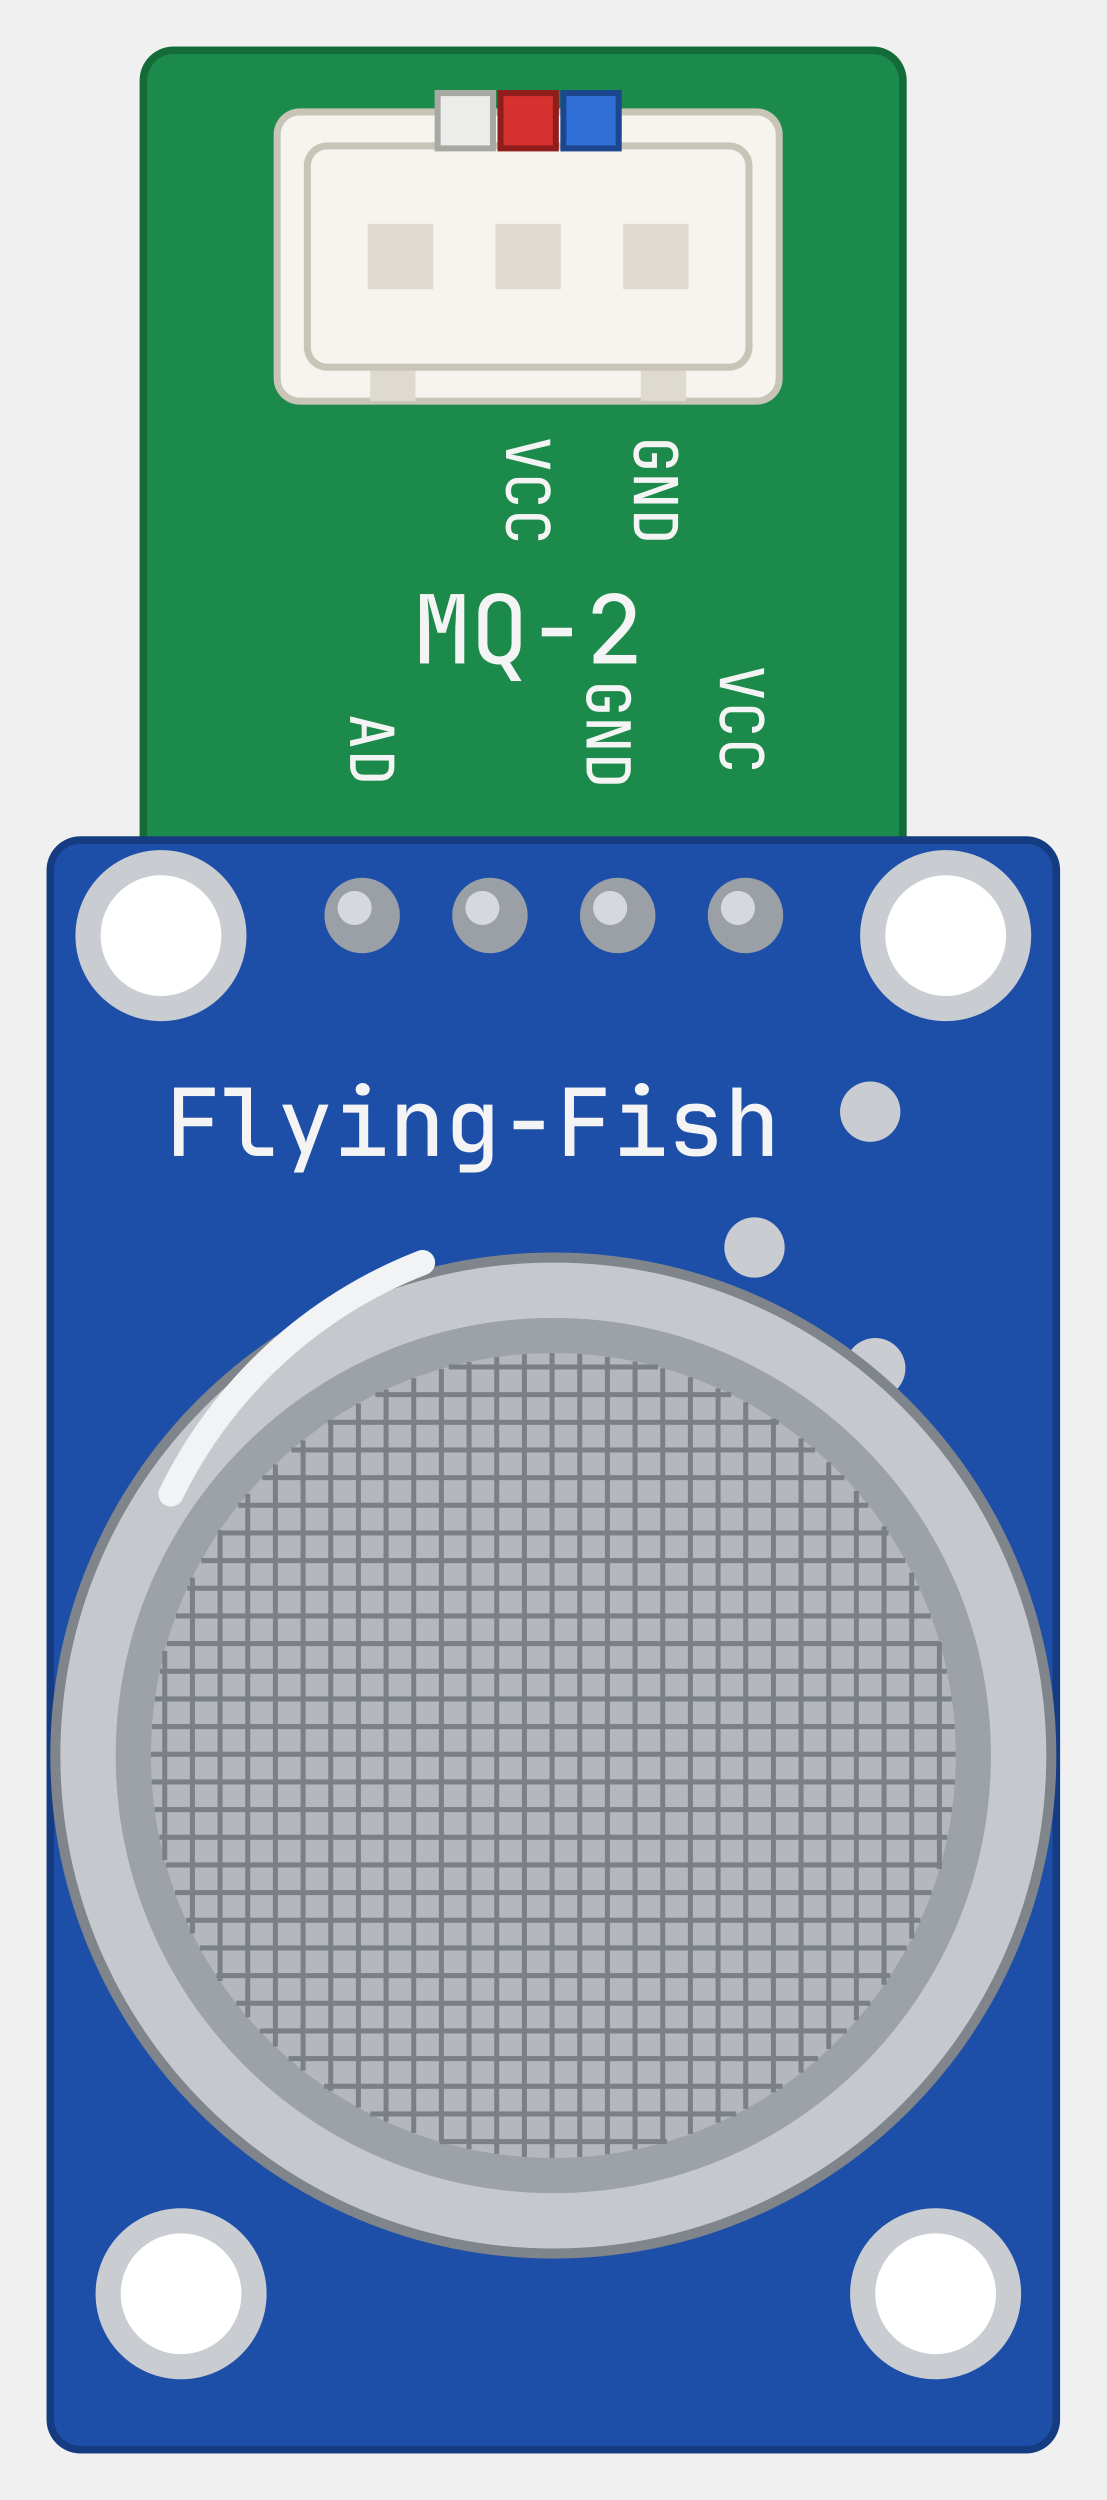
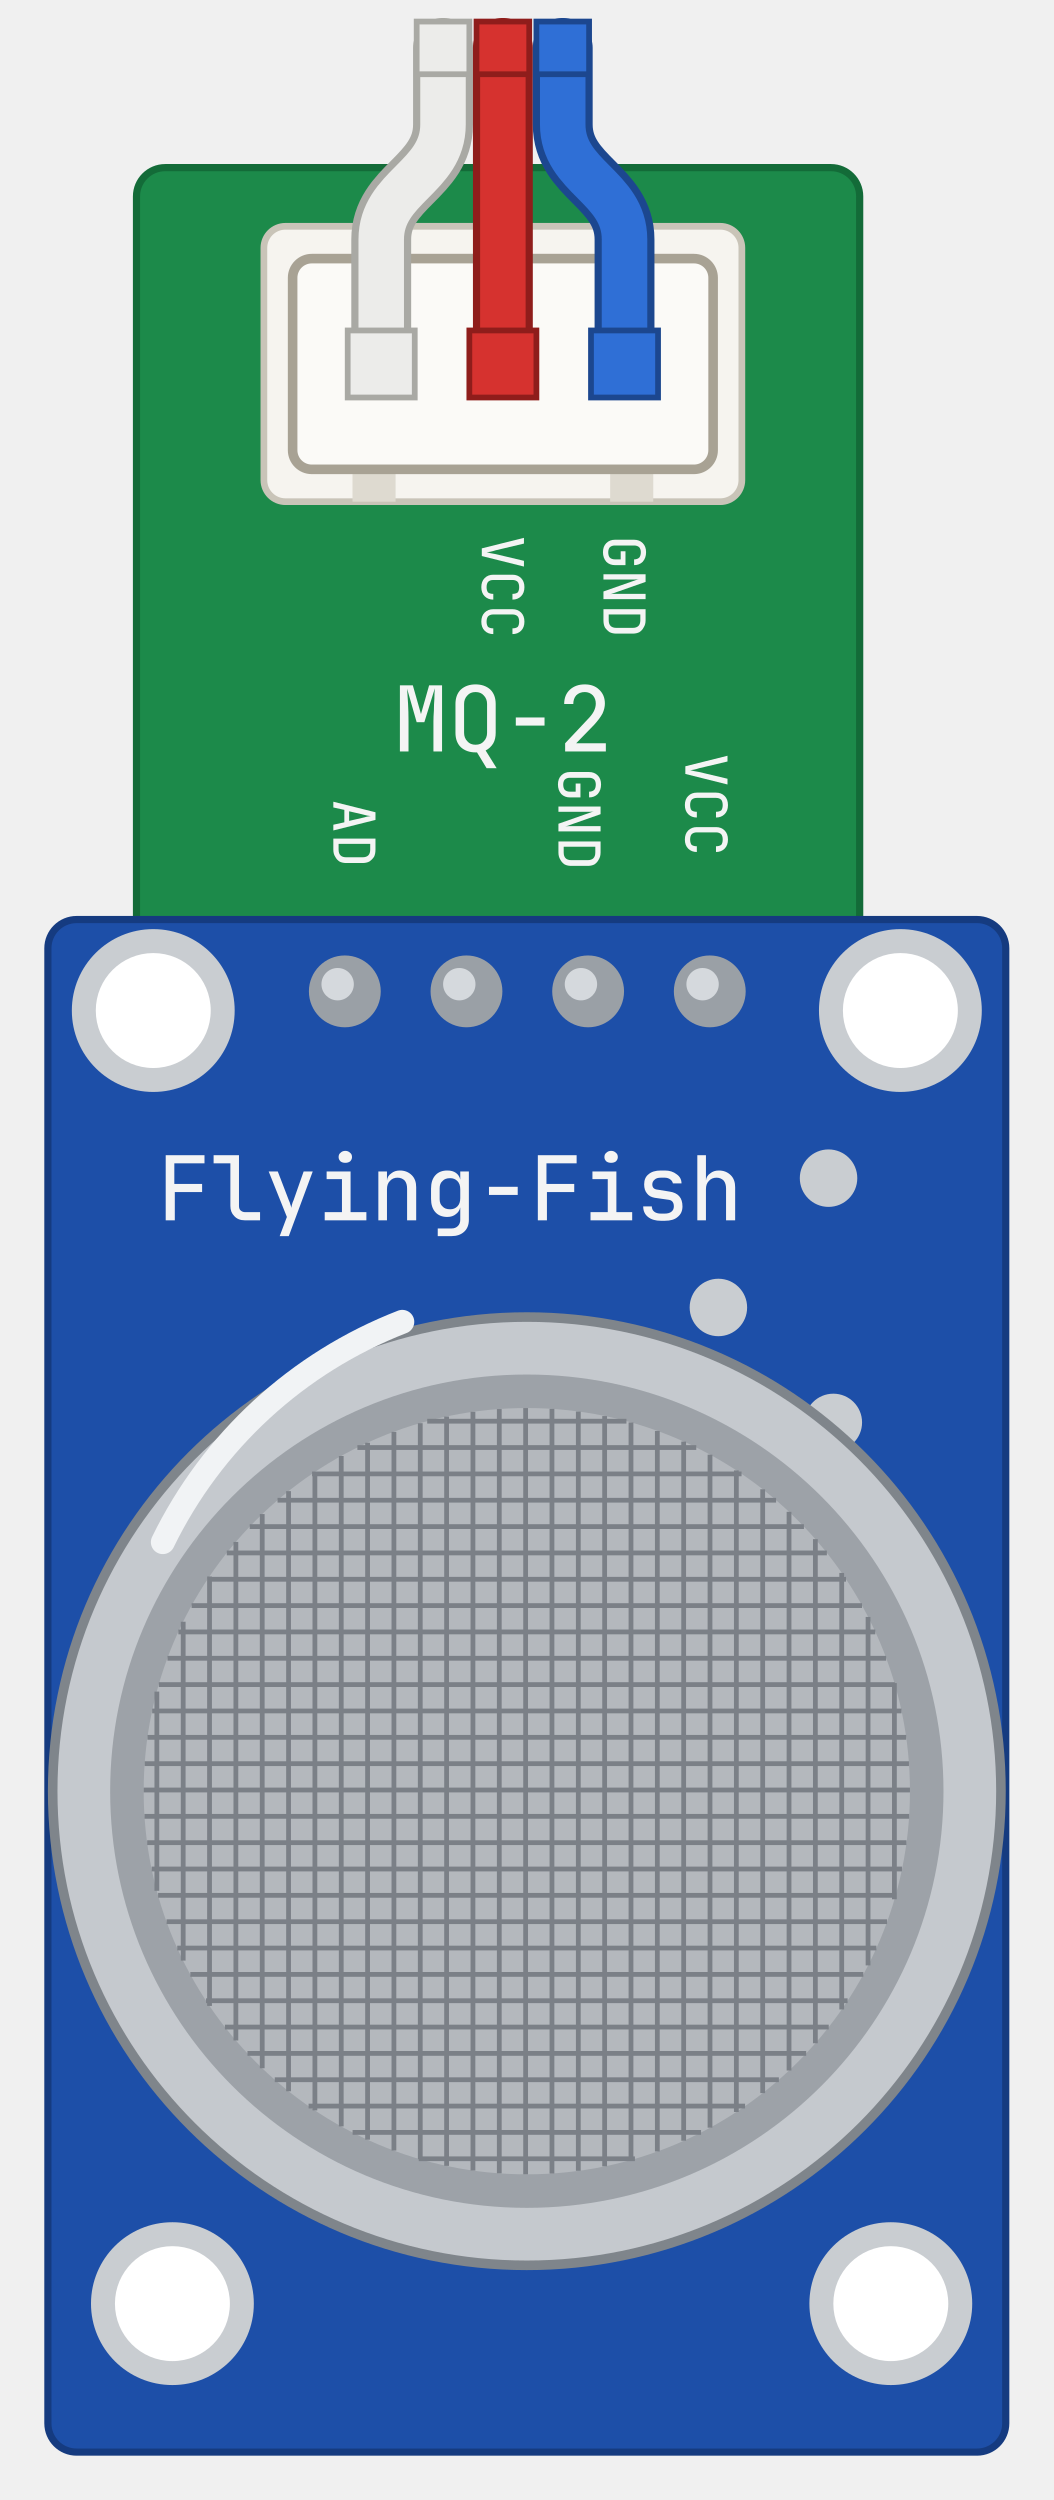
- <svg xmlns="http://www.w3.org/2000/svg" version="1.1" width="22mm" height="49.7mm" viewBox="0 0 22 49.7">
+ <svg xmlns="http://www.w3.org/2000/svg" version="1.1" width="22mm" height="52.2mm" viewBox="0 0 22 52.2">
  <g id="breadboard">
-     <g transform="translate(-99.5,-57.1)">
-       <g transform="translate(99.5,57.1)">
+     <g transform="translate(-102.8,-54.6)">
+       <g transform="translate(102.8,57.1)">
        <rect x="2.85" y="1" width="15.1" height="16.3" fill="#1c8a4a" rx="0.6" stroke="#136b38" stroke-width="0.15" />
        <rect x="5.51" y="2.225" width="9.98" height="5.75" fill="#f6f4ef" rx="0.45" stroke="#c9c4b8" stroke-width="0.14" />
        <rect x="6.69" y="2.375" width="2.54" height="5.45" fill="#f6f4ef" />
        <rect x="9.23" y="2.375" width="2.54" height="5.45" fill="#f6f4ef" />
        <rect x="11.77" y="2.375" width="2.54" height="5.45" fill="#f6f4ef" />
        <rect x="6.36" y="3.125" width="8.28" height="3.45" fill="#dedad0" rx="0.25" />
        <rect x="7.36" y="6.875" width="0.9" height="1.1" fill="#dedad0" />
        <rect x="12.74" y="6.875" width="0.9" height="1.1" fill="#dedad0" />
        <rect x="7.59" y="4.48" width="0.74" height="0.74" fill="#9aa0a6" stroke="#6c7278" stroke-width="0.1" />
        <rect x="10.13" y="4.48" width="0.74" height="0.74" fill="#9aa0a6" stroke="#6c7278" stroke-width="0.1" />
        <rect x="12.67" y="4.48" width="0.74" height="0.74" fill="#9aa0a6" stroke="#6c7278" stroke-width="0.1" />
        <path d="M10.06 8.95 10.94 8.73V8.85L10.35 8.99Q10.29 9.01 10.24 9.02Q10.19 9.03 10.16 9.03Q10.19 9.04 10.24 9.05Q10.29 9.06 10.35 9.07L10.94 9.21V9.33L10.06 9.11ZM10.05 9.76Q10.05 9.64 10.12 9.57Q10.19 9.5 10.3 9.5H10.7Q10.81 9.5 10.88 9.57Q10.95 9.64 10.95 9.76Q10.95 9.88 10.88 9.95Q10.81 10.02 10.7 10.02V9.9Q10.77 9.9 10.81 9.87Q10.84 9.83 10.84 9.76Q10.84 9.69 10.81 9.65Q10.77 9.61 10.7 9.61H10.3Q10.23 9.61 10.19 9.65Q10.16 9.69 10.16 9.76Q10.16 9.83 10.19 9.87Q10.23 9.9 10.3 9.9V10.02Q10.19 10.02 10.12 9.95Q10.05 9.88 10.05 9.76ZM10.05 10.48Q10.05 10.36 10.12 10.29Q10.19 10.22 10.3 10.22H10.7Q10.81 10.22 10.88 10.29Q10.95 10.36 10.95 10.48Q10.95 10.6 10.88 10.67Q10.81 10.74 10.7 10.74V10.62Q10.77 10.62 10.81 10.59Q10.84 10.55 10.84 10.48Q10.84 10.41 10.81 10.37Q10.77 10.33 10.7 10.33H10.3Q10.23 10.33 10.19 10.37Q10.16 10.41 10.16 10.48Q10.16 10.55 10.19 10.59Q10.23 10.62 10.3 10.62V10.74Q10.19 10.74 10.12 10.67Q10.05 10.6 10.05 10.48Z" fill="#f4f4f4" />
        <path d="M12.59 9.03Q12.59 8.91 12.66 8.84Q12.73 8.77 12.84 8.77H13.24Q13.35 8.77 13.42 8.84Q13.49 8.91 13.49 9.03Q13.49 9.15 13.42 9.23Q13.35 9.3 13.24 9.3V9.18Q13.31 9.18 13.35 9.14Q13.38 9.1 13.38 9.03Q13.38 8.97 13.35 8.93Q13.31 8.89 13.24 8.89H12.84Q12.77 8.89 12.73 8.93Q12.7 8.97 12.7 9.03Q12.7 9.1 12.73 9.14Q12.77 9.18 12.84 9.18H12.96V9.01H13.06V9.3H12.84Q12.73 9.3 12.66 9.23Q12.59 9.15 12.59 9.03ZM12.6 9.49H13.48V9.65L12.74 9.91Q12.77 9.9 12.82 9.9Q12.86 9.9 12.91 9.9Q12.96 9.9 13.01 9.9H13.48V10.01H12.6V9.85L13.34 9.59Q13.31 9.6 13.26 9.6Q13.22 9.6 13.17 9.6Q13.12 9.6 13.08 9.6H12.6ZM12.6 10.22H13.48V10.45Q13.48 10.54 13.44 10.6Q13.41 10.66 13.35 10.7Q13.29 10.73 13.21 10.73H12.87Q12.79 10.73 12.73 10.7Q12.67 10.66 12.63 10.6Q12.6 10.54 12.6 10.45ZM12.71 10.33V10.45Q12.71 10.53 12.75 10.57Q12.79 10.61 12.87 10.61H13.21Q13.29 10.61 13.33 10.57Q13.37 10.53 13.37 10.45V10.33Z" fill="#f4f4f4" />
        <path d="M8.35 13.19V11.81H8.62L8.79 12.41L8.96 11.81H9.23V13.19H9.05V12.56Q9.05 12.46 9.06 12.33Q9.06 12.21 9.07 12.09Q9.07 11.97 9.08 11.87L8.86 12.58H8.7L8.5 11.88Q8.51 12.02 8.52 12.19Q8.53 12.36 8.53 12.56V13.19ZM10.16 13.54 9.96 13.21Q9.95 13.21 9.95 13.21Q9.94 13.21 9.93 13.21Q9.74 13.21 9.62 13.1Q9.51 12.99 9.51 12.8V12.2Q9.51 12.01 9.62 11.9Q9.74 11.79 9.93 11.79Q10.12 11.79 10.24 11.9Q10.35 12.01 10.35 12.2V12.8Q10.35 12.93 10.3 13.02Q10.24 13.12 10.14 13.17L10.37 13.54ZM9.93 13.05Q10.04 13.05 10.1 12.98Q10.17 12.91 10.17 12.8V12.2Q10.17 12.09 10.1 12.02Q10.04 11.95 9.93 11.95Q9.82 11.95 9.76 12.02Q9.69 12.09 9.69 12.2V12.8Q9.69 12.91 9.76 12.98Q9.82 13.05 9.93 13.05ZM10.77 12.65V12.48H11.37V12.65ZM11.8 13.19V13.02L12.27 12.52Q12.36 12.43 12.4 12.35Q12.44 12.27 12.44 12.19Q12.44 12.09 12.38 12.02Q12.31 11.95 12.21 11.95Q12.1 11.95 12.03 12.02Q11.97 12.09 11.97 12.2H11.78Q11.78 12.01 11.9 11.9Q12.02 11.79 12.21 11.79Q12.4 11.79 12.51 11.9Q12.63 12.01 12.63 12.19Q12.63 12.29 12.58 12.4Q12.52 12.51 12.4 12.64L12.03 13.02H12.65V13.19Z" fill="#f4f4f4" />
        <path d="M6.96 14.24 7.84 14.46V14.62L6.96 14.84V14.72L7.19 14.67V14.41L6.96 14.36ZM7.29 14.44 7.29 14.64 7.55 14.58Q7.62 14.56 7.67 14.55Q7.72 14.54 7.74 14.54Q7.72 14.54 7.67 14.53Q7.62 14.52 7.55 14.5ZM6.96 15.01H7.84V15.24Q7.84 15.33 7.81 15.39Q7.77 15.45 7.71 15.49Q7.65 15.52 7.57 15.52H7.23Q7.15 15.52 7.09 15.49Q7.03 15.45 7 15.39Q6.96 15.33 6.96 15.24ZM7.07 15.12V15.24Q7.07 15.32 7.11 15.36Q7.15 15.4 7.23 15.4H7.57Q7.65 15.4 7.69 15.36Q7.73 15.32 7.73 15.24V15.12Z" fill="#f4f4f4" />
        <path d="M11.65 13.88Q11.65 13.76 11.72 13.69Q11.79 13.62 11.9 13.62H12.3Q12.41 13.62 12.48 13.69Q12.55 13.76 12.55 13.88Q12.55 14 12.48 14.08Q12.41 14.15 12.3 14.15V14.03Q12.37 14.03 12.41 13.99Q12.44 13.95 12.44 13.88Q12.44 13.82 12.41 13.78Q12.37 13.74 12.3 13.74H11.9Q11.83 13.74 11.79 13.78Q11.76 13.82 11.76 13.88Q11.76 13.95 11.79 13.99Q11.83 14.03 11.9 14.03H12.02V13.86H12.12V14.15H11.9Q11.79 14.15 11.72 14.08Q11.65 14 11.65 13.88ZM11.66 14.34H12.54V14.5L11.8 14.76Q11.83 14.75 11.88 14.75Q11.92 14.75 11.97 14.75Q12.02 14.75 12.07 14.75H12.54V14.86H11.66V14.7L12.4 14.44Q12.37 14.45 12.32 14.45Q12.28 14.45 12.23 14.45Q12.18 14.45 12.14 14.45H11.66ZM11.66 15.07H12.54V15.3Q12.54 15.39 12.5 15.45Q12.47 15.51 12.41 15.55Q12.35 15.58 12.27 15.58H11.93Q11.85 15.58 11.79 15.55Q11.73 15.51 11.7 15.45Q11.66 15.39 11.66 15.3ZM11.77 15.18V15.3Q11.77 15.38 11.81 15.42Q11.85 15.46 11.93 15.46H12.27Q12.35 15.46 12.39 15.42Q12.43 15.38 12.43 15.3V15.18Z" fill="#f4f4f4" />
        <path d="M14.31 13.5 15.19 13.28V13.4L14.6 13.54Q14.54 13.56 14.49 13.57Q14.44 13.58 14.41 13.58Q14.44 13.59 14.49 13.6Q14.54 13.61 14.6 13.62L15.19 13.76V13.88L14.31 13.66ZM14.3 14.31Q14.3 14.19 14.37 14.12Q14.44 14.05 14.55 14.05H14.95Q15.06 14.05 15.13 14.12Q15.2 14.19 15.2 14.31Q15.2 14.43 15.13 14.5Q15.06 14.57 14.95 14.57V14.45Q15.02 14.45 15.06 14.42Q15.09 14.38 15.09 14.31Q15.09 14.24 15.06 14.2Q15.02 14.16 14.95 14.16H14.55Q14.48 14.16 14.44 14.2Q14.41 14.24 14.41 14.31Q14.41 14.38 14.44 14.42Q14.48 14.45 14.55 14.45V14.57Q14.44 14.57 14.37 14.5Q14.3 14.43 14.3 14.31ZM14.3 15.03Q14.3 14.91 14.37 14.84Q14.44 14.77 14.55 14.77H14.95Q15.06 14.77 15.13 14.84Q15.2 14.91 15.2 15.03Q15.2 15.15 15.13 15.22Q15.06 15.29 14.95 15.29V15.17Q15.02 15.17 15.06 15.14Q15.09 15.1 15.09 15.03Q15.09 14.96 15.06 14.92Q15.02 14.88 14.95 14.88H14.55Q14.48 14.88 14.44 14.92Q14.41 14.96 14.41 15.03Q14.41 15.1 14.44 15.14Q14.48 15.17 14.55 15.17V15.29Q14.44 15.29 14.37 15.22Q14.3 15.15 14.3 15.03Z" fill="#f4f4f4" />
        <rect x="1" y="16.7" width="20" height="32" fill="#1d4fa8" rx="0.6" stroke="#153b80" stroke-width="0.15" />
        <circle cx="3.2" cy="18.6" r="1.7" fill="#c9cdd1" />
        <circle cx="3.2" cy="18.6" r="1.2" fill="#ffffff" />
        <circle cx="18.8" cy="18.6" r="1.7" fill="#c9cdd1" />
        <circle cx="18.8" cy="18.6" r="1.2" fill="#ffffff" />
        <circle cx="3.6" cy="45.6" r="1.7" fill="#c9cdd1" />
        <circle cx="3.6" cy="45.6" r="1.2" fill="#ffffff" />
        <circle cx="18.6" cy="45.6" r="1.7" fill="#c9cdd1" />
        <circle cx="18.6" cy="45.6" r="1.2" fill="#ffffff" />
        <circle cx="7.2" cy="18.2" r="0.75" fill="#9aa0a6" />
        <circle cx="7.05" cy="18.05" r="0.338" fill="#d5d9dd" />
        <circle cx="9.74" cy="18.2" r="0.75" fill="#9aa0a6" />
        <circle cx="9.59" cy="18.05" r="0.338" fill="#d5d9dd" />
        <circle cx="12.28" cy="18.2" r="0.75" fill="#9aa0a6" />
        <circle cx="12.13" cy="18.05" r="0.338" fill="#d5d9dd" />
        <circle cx="14.82" cy="18.2" r="0.75" fill="#9aa0a6" />
        <circle cx="14.67" cy="18.05" r="0.338" fill="#d5d9dd" />
        <path d="M3.46 22.98V21.62H4.27V21.79H3.64V22.22H4.22V22.39H3.65V22.98ZM5.11 22.98Q4.97 22.98 4.89 22.89Q4.81 22.81 4.81 22.68V21.79H4.46V21.62H4.99V22.68Q4.99 22.74 5.02 22.77Q5.06 22.81 5.12 22.81H5.43V22.98ZM5.84 23.31 5.99 22.91 5.61 21.96H5.8L6.03 22.56Q6.05 22.6 6.06 22.64Q6.08 22.69 6.08 22.72Q6.09 22.69 6.1 22.64Q6.11 22.6 6.13 22.56L6.34 21.96H6.53L6.03 23.31ZM6.78 22.98V22.81H7.14V22.12H6.82V21.96H7.32V22.81H7.65V22.98ZM7.21 21.78Q7.15 21.78 7.11 21.75Q7.07 21.71 7.07 21.66Q7.07 21.6 7.11 21.57Q7.15 21.53 7.21 21.53Q7.27 21.53 7.31 21.57Q7.35 21.6 7.35 21.66Q7.35 21.71 7.31 21.75Q7.27 21.78 7.21 21.78ZM7.9 22.98V21.96H8.08V22.15H8.08Q8.09 22.05 8.17 22Q8.24 21.94 8.35 21.94Q8.5 21.94 8.6 22.04Q8.69 22.13 8.69 22.29V22.98H8.5V22.32Q8.5 22.21 8.45 22.15Q8.39 22.09 8.3 22.09Q8.2 22.09 8.14 22.16Q8.08 22.22 8.08 22.33V22.98ZM9.14 23.31V23.15H9.43Q9.51 23.15 9.56 23.1Q9.61 23.05 9.61 22.97V22.88L9.61 22.71H9.61Q9.59 22.8 9.52 22.85Q9.45 22.91 9.34 22.91Q9.18 22.91 9.09 22.81Q9 22.71 9 22.53V22.32Q9 22.14 9.09 22.04Q9.18 21.94 9.34 21.94Q9.45 21.94 9.52 21.99Q9.59 22.04 9.61 22.13H9.61V21.96H9.79V22.97Q9.79 23.13 9.69 23.22Q9.59 23.31 9.43 23.31ZM9.4 22.75Q9.49 22.75 9.55 22.69Q9.61 22.63 9.61 22.52V22.33Q9.61 22.22 9.55 22.16Q9.49 22.1 9.4 22.1Q9.29 22.1 9.24 22.16Q9.18 22.21 9.18 22.31V22.54Q9.18 22.64 9.24 22.69Q9.29 22.75 9.4 22.75ZM10.21 22.45V22.28H10.81V22.45ZM11.23 22.98V21.62H12.04V21.79H11.41V22.22H11.99V22.39H11.42V22.98ZM12.33 22.98V22.81H12.69V22.12H12.37V21.96H12.87V22.81H13.2V22.98ZM12.76 21.78Q12.7 21.78 12.66 21.75Q12.62 21.71 12.62 21.66Q12.62 21.6 12.66 21.57Q12.7 21.53 12.76 21.53Q12.82 21.53 12.86 21.57Q12.9 21.6 12.9 21.66Q12.9 21.71 12.86 21.75Q12.82 21.78 12.76 21.78ZM13.8 22.99Q13.63 22.99 13.53 22.91Q13.43 22.83 13.43 22.69H13.61Q13.61 22.76 13.66 22.8Q13.71 22.84 13.8 22.84H13.88Q13.97 22.84 14.02 22.8Q14.07 22.76 14.07 22.69Q14.07 22.56 13.95 22.55L13.67 22.51Q13.56 22.49 13.51 22.42Q13.45 22.35 13.45 22.23Q13.45 22.09 13.54 22.02Q13.63 21.94 13.8 21.94H13.88Q14.03 21.94 14.13 22.02Q14.23 22.09 14.23 22.21H14.05Q14.04 22.16 14 22.13Q13.95 22.09 13.88 22.09H13.8Q13.71 22.09 13.67 22.13Q13.62 22.17 13.62 22.23Q13.62 22.33 13.73 22.34L13.98 22.38Q14.25 22.42 14.25 22.69Q14.25 22.83 14.15 22.91Q14.06 22.99 13.88 22.99ZM14.56 22.98V21.62H14.74V21.96L14.74 22.15H14.74Q14.75 22.05 14.83 22Q14.9 21.94 15.01 21.94Q15.16 21.94 15.26 22.04Q15.35 22.13 15.35 22.29V22.98H15.16V22.32Q15.16 22.21 15.11 22.15Q15.05 22.09 14.96 22.09Q14.86 22.09 14.8 22.16Q14.74 22.22 14.74 22.33V22.98Z" fill="#f4f4f4" />
        <circle cx="17.3" cy="22.1" r="0.6" fill="#c9cdd1" />
        <circle cx="15" cy="24.8" r="0.6" fill="#c9cdd1" />
        <circle cx="17.4" cy="27.2" r="0.6" fill="#c9cdd1" />
        <circle cx="11" cy="34.9" r="9.9" fill="#c5c9ce" stroke="#7f858b" stroke-width="0.2" />
        <circle cx="11" cy="34.9" r="8.7" fill="#9da2a8" />
        <circle cx="11" cy="34.9" r="8" fill="#b4b8bd" />
        <path d="M8.92 27.175H13.08M3.275 32.82V36.98M7.462 27.725H14.538M3.825 31.362V38.438M6.516 28.275H15.484M4.375 30.416V39.384M5.795 28.825H16.205M4.925 29.695V40.105M5.214 29.375H16.786M5.475 29.114V40.686M4.735 29.925H17.265M6.025 28.635V41.165M4.335 30.475H17.665M6.575 28.235V41.565M4.001 31.025H17.999M7.125 27.901V41.899M3.724 31.575H18.276M7.675 27.624V42.176M3.497 32.125H18.503M8.225 27.397V42.403M3.316 32.675H18.684M8.775 27.216V42.584M3.177 33.225H18.823M9.325 27.077V42.723M3.079 33.775H18.921M9.875 26.979V42.821M3.021 34.325H18.979M10.425 26.921V42.879M3 34.875H19M10.975 26.9V42.9M3.017 35.425H18.983M11.525 26.917V42.883M3.073 35.975H18.927M12.075 26.973V42.827M3.167 36.525H18.833M12.625 27.067V42.733M3.301 37.075H18.699M13.175 27.201V42.599M3.478 37.625H18.522M13.725 27.378V42.422M3.701 38.175H18.299M14.275 27.601V42.199M3.974 38.725H18.026M14.825 27.874V41.926M4.302 39.275H17.698M15.375 28.202V41.598M4.696 39.825H17.304M15.925 28.596V41.204M5.167 40.375H16.833M16.475 29.067V40.733M5.737 40.925H16.263M17.025 29.637V40.163M6.443 41.475H15.557M17.575 30.343V39.457M7.362 42.025H14.638M18.125 31.262V38.538M8.743 42.575H13.257M18.675 32.643V37.157" fill="none" stroke="#7b8087" stroke-width="0.1" stroke-linecap="butt" stroke-linejoin="round" />
        <path d="M3.4 29.7a9.3 9.3 0 0 1 5.0 -4.6" fill="none" stroke="#f1f3f5" stroke-width="0.5" stroke-linecap="round" stroke-linejoin="round" />
      </g>
-       <g transform="translate(99.5,57.1)">
-         <rect x="6.11" y="2.9" width="8.78" height="4.4" fill="#f6f4ef" rx="0.4" stroke="#c9c4b8" stroke-width="0.14" />
-         <rect x="7.31" y="4.45" width="1.3" height="1.3" fill="#dedad0" />
-         <rect x="9.85" y="4.45" width="1.3" height="1.3" fill="#dedad0" />
-         <rect x="12.39" y="4.45" width="1.3" height="1.3" fill="#dedad0" />
-       </g>
-       <rect x="108.2" y="58.95" width="1.1" height="1.1" fill="#ececea" stroke="#a9a9a4" stroke-width="0.12" id="connector1pin" />
-       <rect x="109.45" y="58.95" width="1.1" height="1.1" fill="#d6322f" stroke="#8f1d1b" stroke-width="0.12" id="connector2pin" />
-       <rect x="110.7" y="58.95" width="1.1" height="1.1" fill="#2f6fd6" stroke="#1c478f" stroke-width="0.12" id="connector0pin" />
+       <rect x="108.91" y="60" width="8.78" height="4.4" fill="#fbfaf7" rx="0.4" stroke="#a8a294" stroke-width="0.2" />
+       <path d="M110.76 62.2L110.76 59.6C110.76 58.5 112.05 58.3 112.05 57.2L112.05 55.6" fill="none" stroke="#a9a9a4" stroke-width="1.25" stroke-linecap="round" stroke-linejoin="round" />
+       <path d="M110.76 62.2L110.76 59.6C110.76 58.5 112.05 58.3 112.05 57.2L112.05 55.6" fill="none" stroke="#ececea" stroke-width="0.95" stroke-linecap="round" stroke-linejoin="round" />
+       <path d="M113.3 62.2L113.3 59.6C113.3 58.5 113.3 58.3 113.3 57.2L113.3 55.6" fill="none" stroke="#8f1d1b" stroke-width="1.25" stroke-linecap="round" stroke-linejoin="round" />
+       <path d="M113.3 62.2L113.3 59.6C113.3 58.5 113.3 58.3 113.3 57.2L113.3 55.6" fill="none" stroke="#d6322f" stroke-width="0.95" stroke-linecap="round" stroke-linejoin="round" />
+       <path d="M115.84 62.2L115.84 59.6C115.84 58.5 114.55 58.3 114.55 57.2L114.55 55.6" fill="none" stroke="#1c478f" stroke-width="1.25" stroke-linecap="round" stroke-linejoin="round" />
+       <path d="M115.84 62.2L115.84 59.6C115.84 58.5 114.55 58.3 114.55 57.2L114.55 55.6" fill="none" stroke="#2f6fd6" stroke-width="0.95" stroke-linecap="round" stroke-linejoin="round" />
+       <rect x="110.06" y="61.5" width="1.4" height="1.4" fill="#ececea" stroke="#a9a9a4" stroke-width="0.12" />
+       <rect x="112.6" y="61.5" width="1.4" height="1.4" fill="#d6322f" stroke="#8f1d1b" stroke-width="0.12" />
+       <rect x="115.14" y="61.5" width="1.4" height="1.4" fill="#2f6fd6" stroke="#1c478f" stroke-width="0.12" />
+       <rect x="111.5" y="55.05" width="1.1" height="1.1" fill="#ececea" stroke="#a9a9a4" stroke-width="0.12" />
+       <rect x="111.75" y="55.3" width="0.6" height="0.6" fill="#ececea" id="connector1pin" />
+       <rect x="112.75" y="55.05" width="1.1" height="1.1" fill="#d6322f" stroke="#8f1d1b" stroke-width="0.12" />
+       <rect x="113" y="55.3" width="0.6" height="0.6" fill="#d6322f" id="connector2pin" />
+       <rect x="114" y="55.05" width="1.1" height="1.1" fill="#2f6fd6" stroke="#1c478f" stroke-width="0.12" />
+       <rect x="114.25" y="55.3" width="0.6" height="0.6" fill="#2f6fd6" id="connector0pin" />
    </g>
  </g>
</svg>
